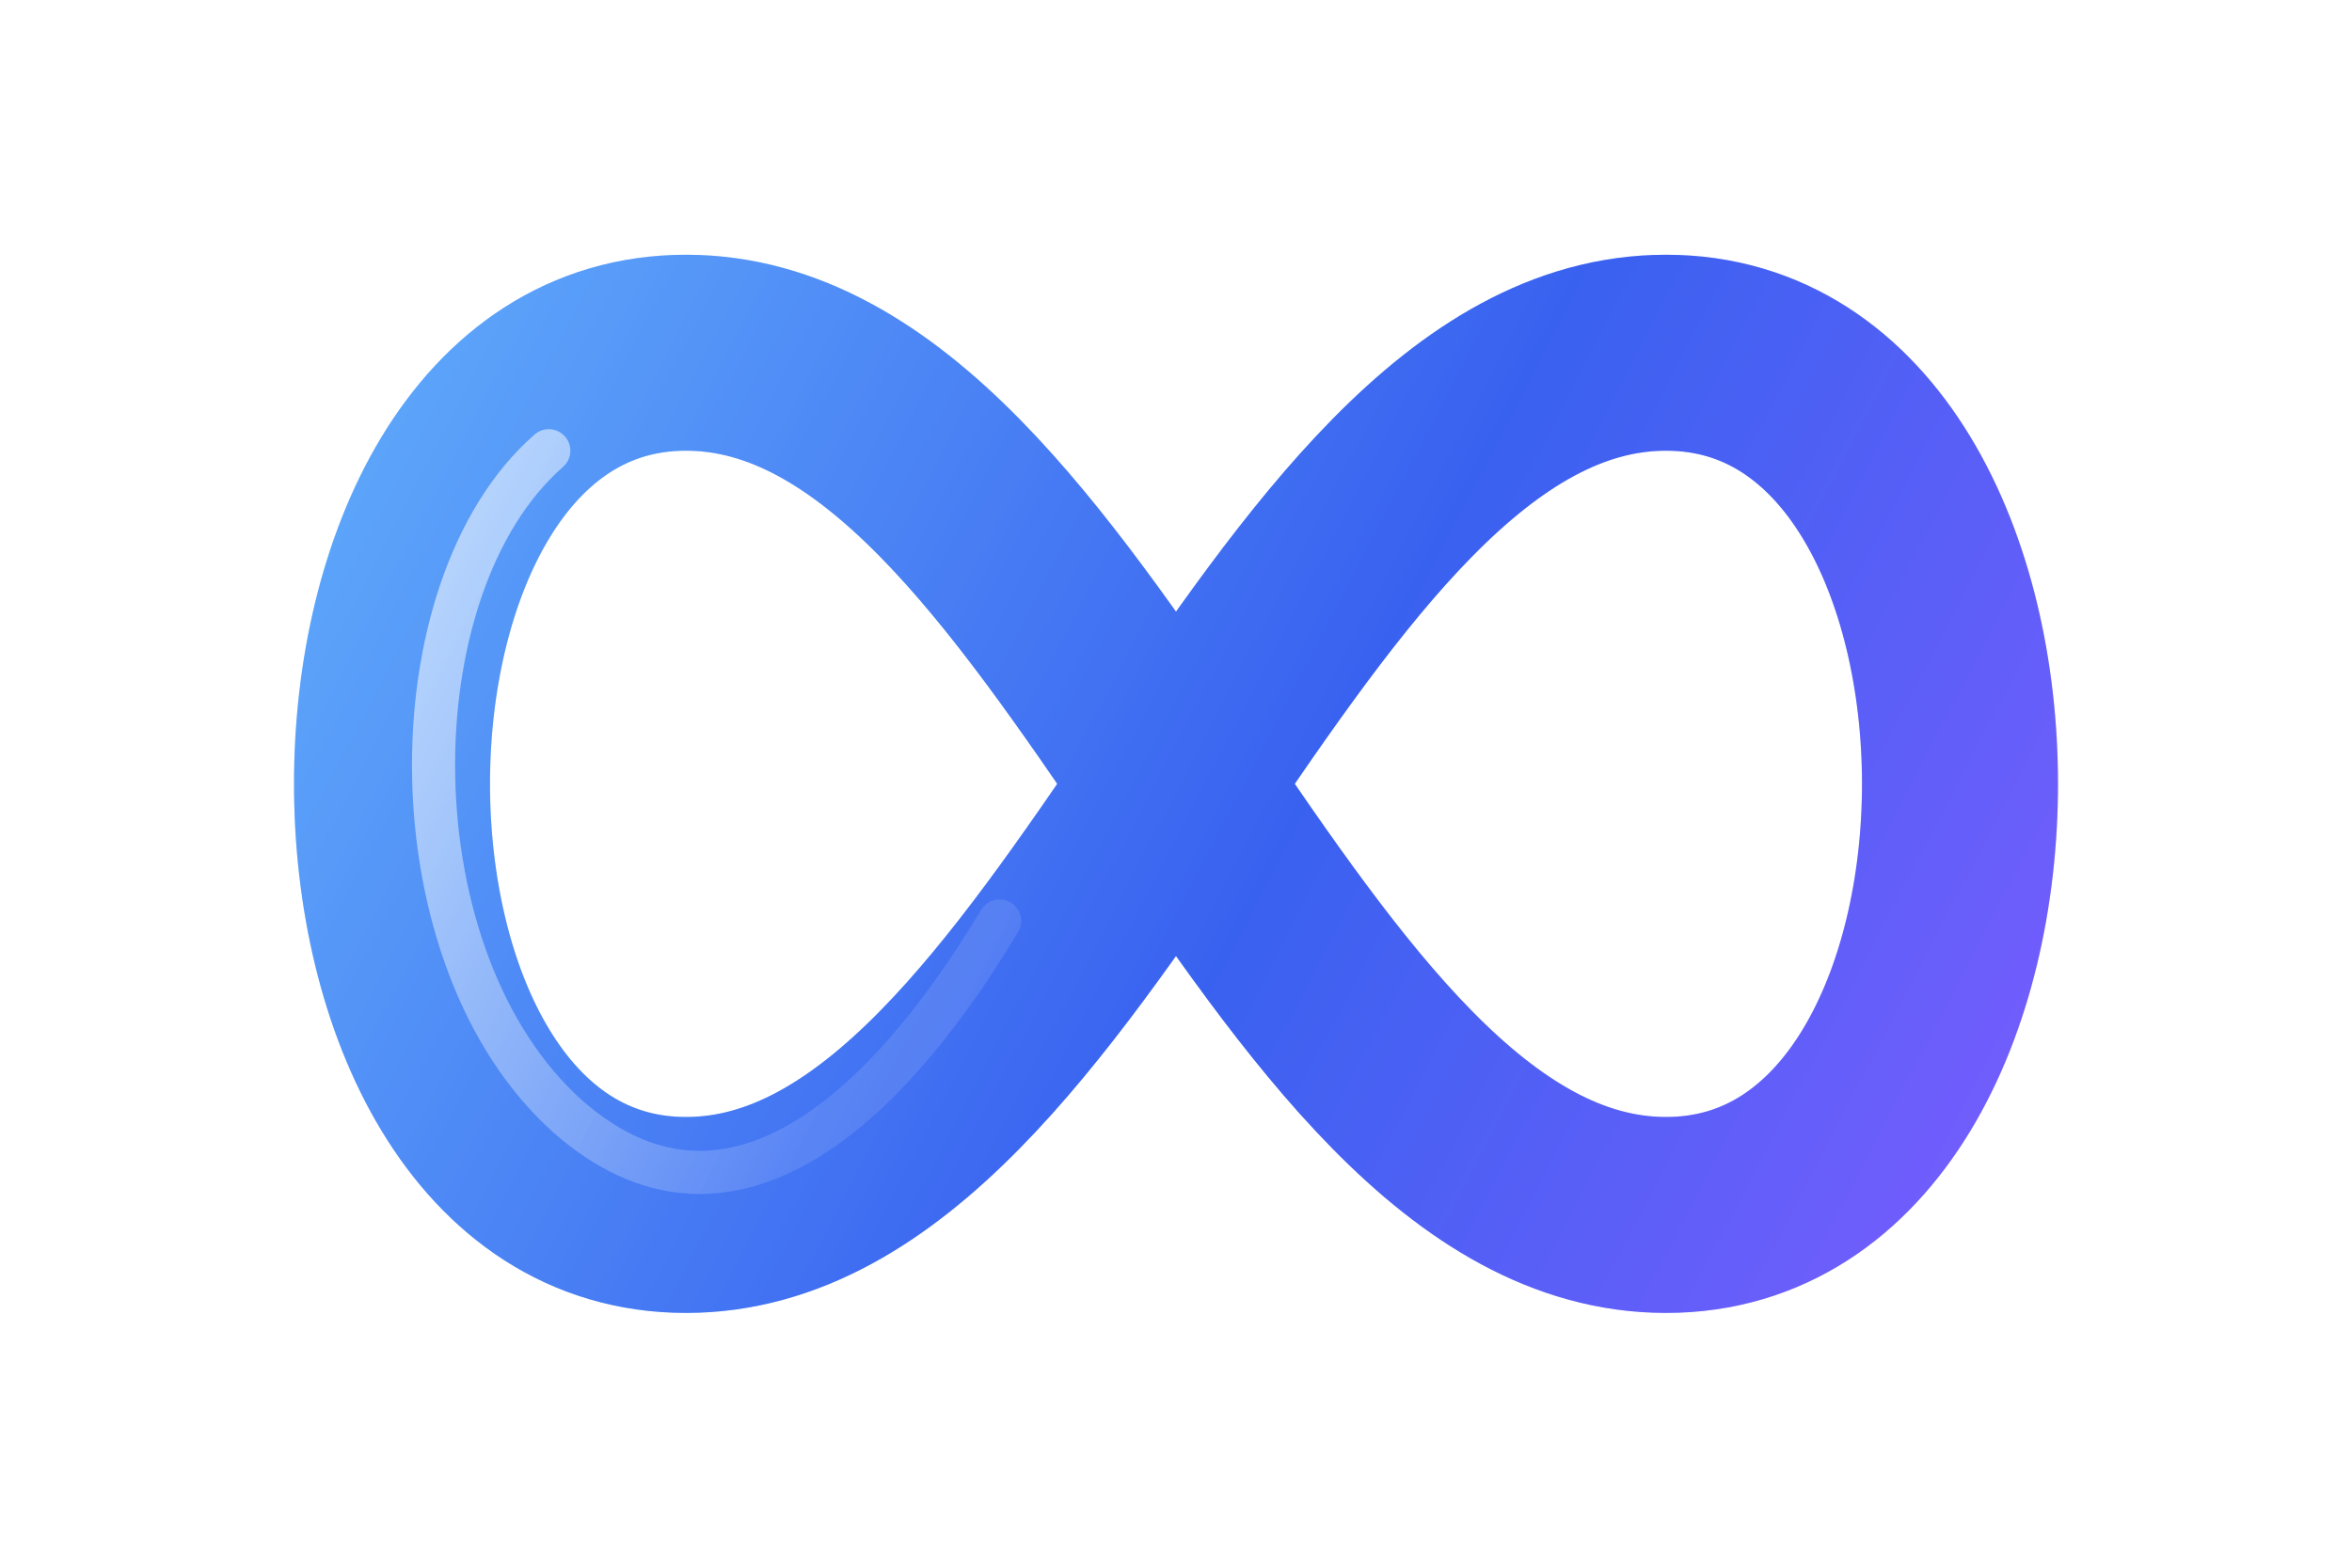
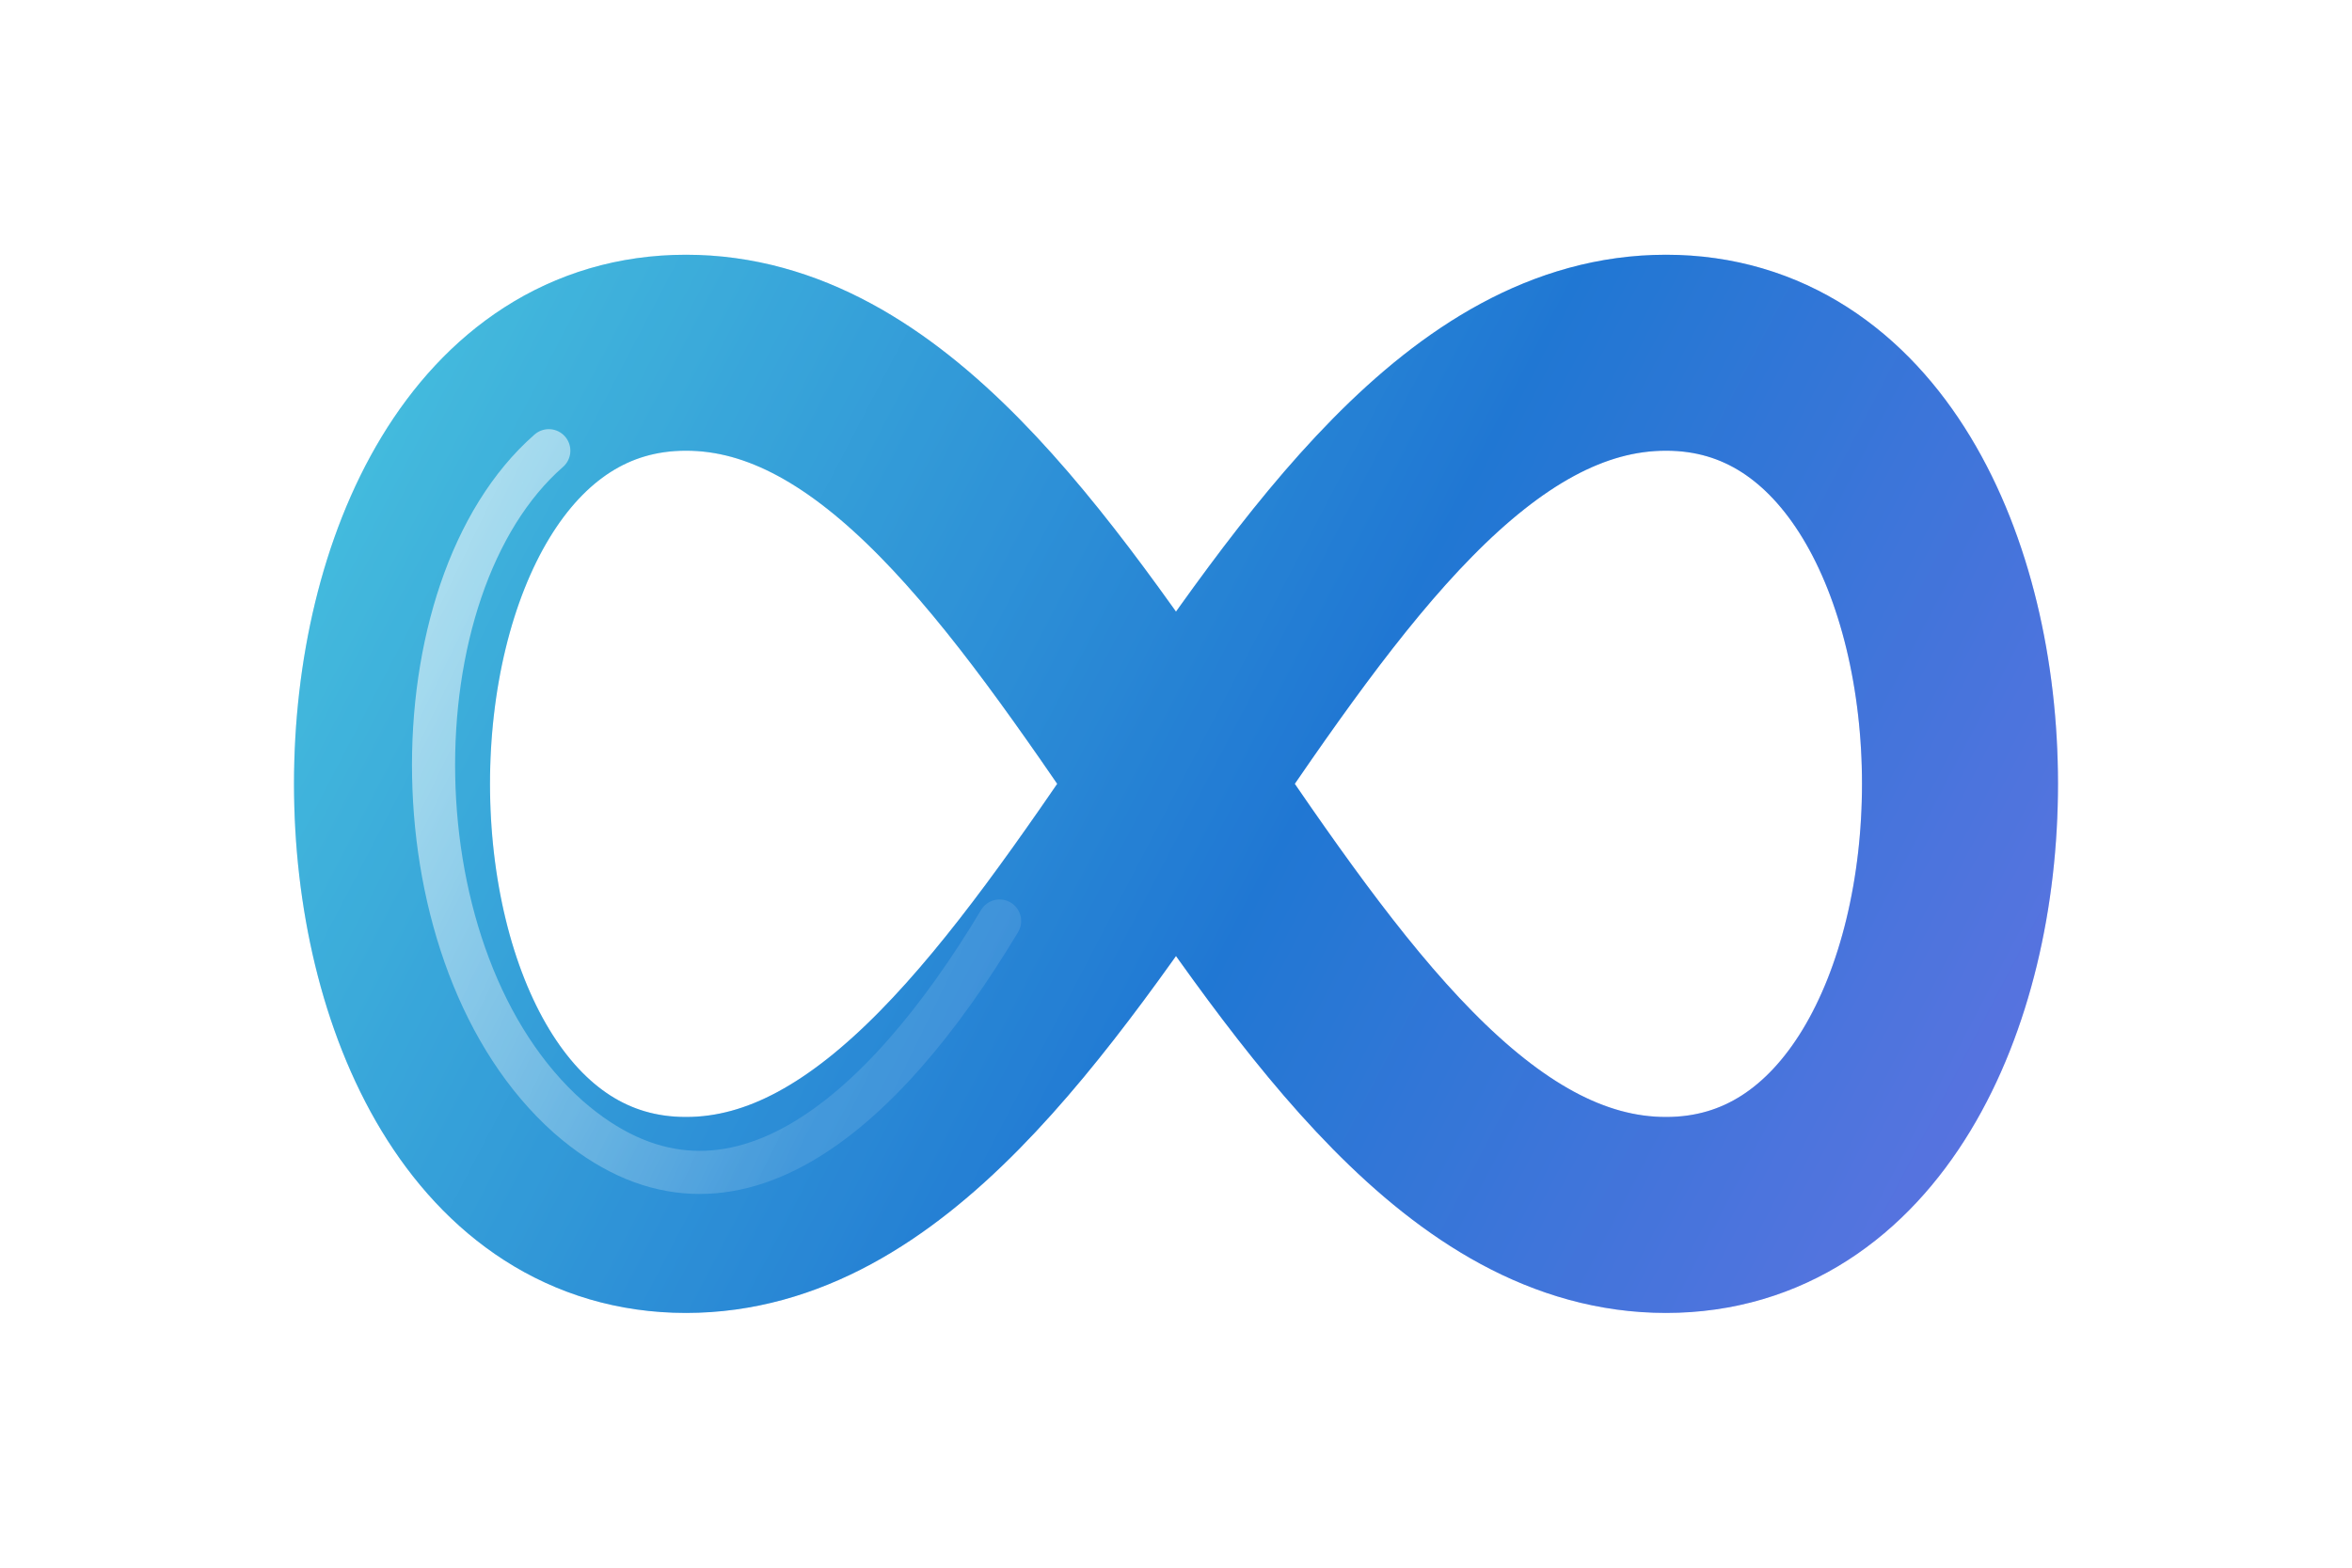
<svg xmlns="http://www.w3.org/2000/svg" viewBox="0 0 120 80" role="img" aria-label="Hermes Connect Option 02 Academy contextual mark">
  <defs>
    <linearGradient id="base" x1="14" y1="16" x2="106" y2="64" gradientUnits="userSpaceOnUse">
      <stop stop-color="#5AC8FA" />
      <stop offset=".56" stop-color="#2563EB" />
      <stop offset="1" stop-color="#7C5CFF" />
    </linearGradient>
    <linearGradient id="hi" x1="22" y1="20" x2="94" y2="55" gradientUnits="userSpaceOnUse">
      <stop stop-color="#FFF" stop-opacity=".62" />
      <stop offset=".42" stop-color="#FFF" stop-opacity=".12" />
      <stop offset="1" stop-color="#FFF" stop-opacity="0" />
    </linearGradient>
  </defs>
  <path d="M35 18C15 18 15 62 35 62C55 62 65 18 85 18C105 18 105 62 85 62C65 62 55 18 35 18Z" fill="none" stroke="url(#base)" stroke-width="10" stroke-linecap="round" stroke-linejoin="round" />
-   <path d="M35 18C15 18 15 62 35 62C55 62 65 18 85 18C105 18 105 62 85 62C65 62 55 18 35 18Z" fill="none" stroke="#7C5CFF" stroke-opacity=".24" stroke-width="10" stroke-linecap="round" stroke-linejoin="round" />
+   <path d="M35 18C15 18 15 62 35 62C55 62 65 18 85 18C105 18 105 62 85 62C65 62 55 18 35 18Z" fill="none" stroke="#12B886" stroke-opacity=".24" stroke-width="10" stroke-linecap="round" stroke-linejoin="round" />
  <path d="M28 23C20 30 20 49 29 57C37 64 45 57 51 47" fill="none" stroke="url(#hi)" stroke-width="2.2" stroke-linecap="round" />
</svg>
